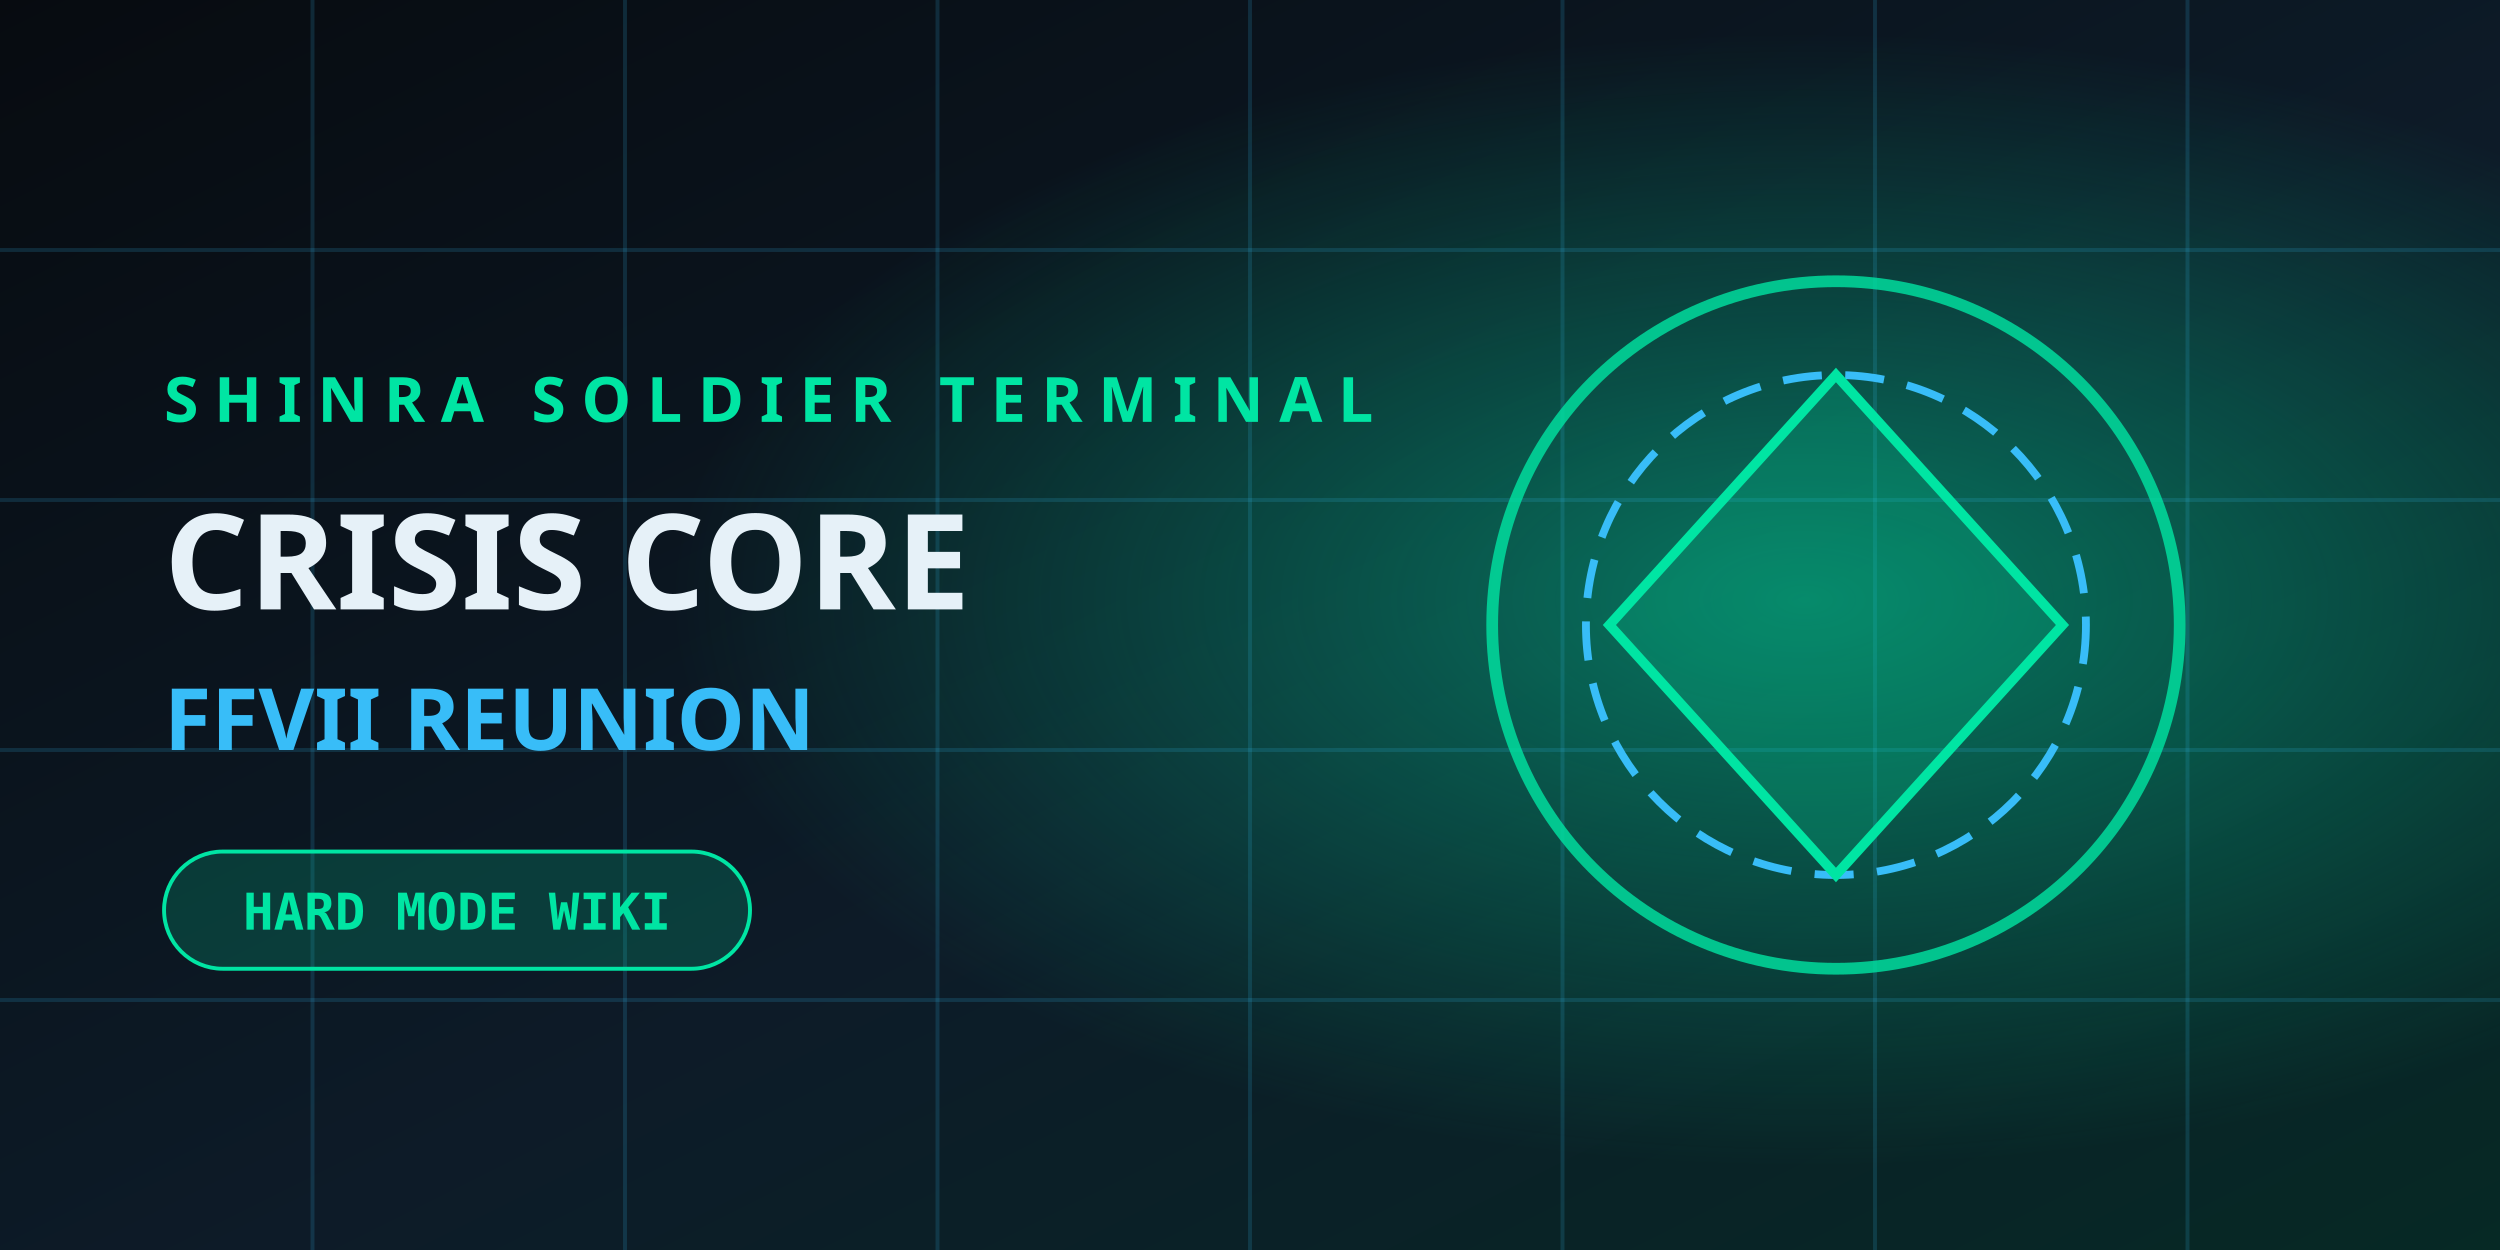
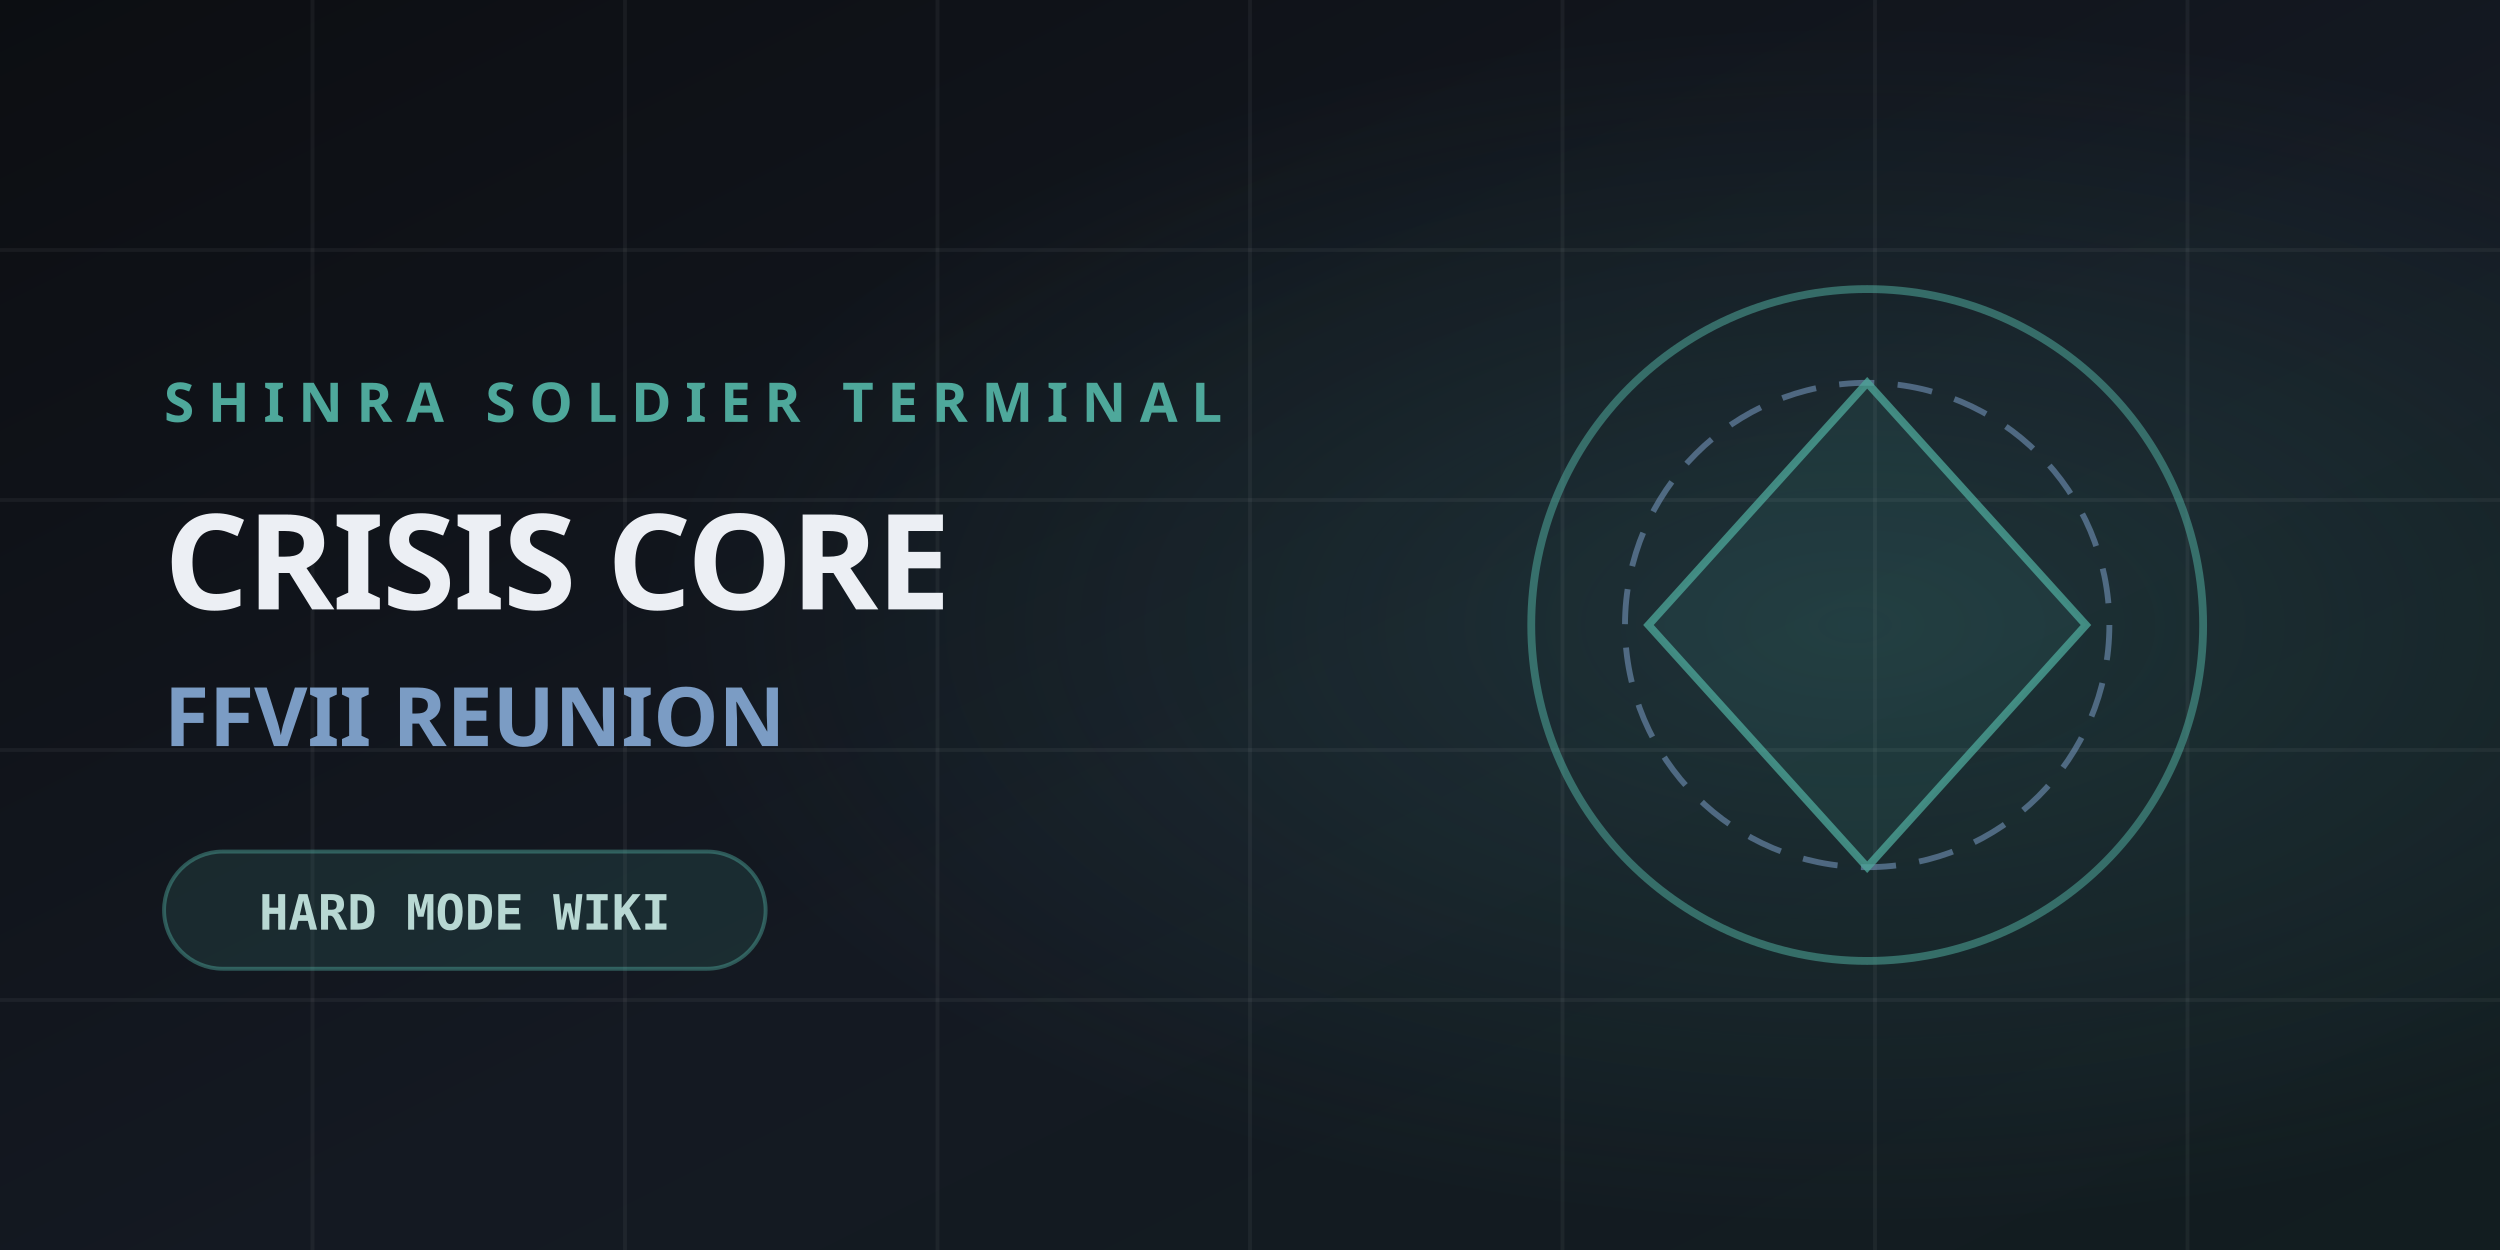
<svg xmlns="http://www.w3.org/2000/svg" viewBox="0 0 640 320">
  <defs>
    <linearGradient id="bg" x1="0" y1="0" x2="1" y2="1">
-       <stop offset="0%" stop-color="#070b10" />
-       <stop offset="55%" stop-color="#0d1b28" />
-       <stop offset="100%" stop-color="#062925" />
+       <stop offset="0%" stop-color="#0c0e12" />
+       <stop offset="55%" stop-color="#141922" />
+       <stop offset="100%" stop-color="#121d20" />
    </linearGradient>
-     <radialGradient id="glow" cx="72%" cy="48%" r="45%">
-       <stop offset="0%" stop-color="#00e5a3" stop-opacity="0.45" />
-       <stop offset="100%" stop-color="#00e5a3" stop-opacity="0" />
+     <radialGradient id="glow" cx="74%" cy="50%" r="48%">
+       <stop offset="0%" stop-color="#4ea89b" stop-opacity="0.18" />
+       <stop offset="100%" stop-color="#4ea89b" stop-opacity="0" />
    </radialGradient>
  </defs>
  <rect width="640" height="320" fill="url(#bg)" />
  <rect width="640" height="320" fill="url(#glow)" />
-   <g stroke="#38bdf8" stroke-opacity="0.16" stroke-width="1">
+   <g stroke="#ffffff" stroke-opacity="0.05" stroke-width="1">
    <path d="M0 64 H640 M0 128 H640 M0 192 H640 M0 256 H640" />
    <path d="M80 0 V320 M160 0 V320 M240 0 V320 M320 0 V320 M400 0 V320 M480 0 V320 M560 0 V320" />
  </g>
-   <circle cx="470" cy="160" r="88" fill="none" stroke="#00e5a3" stroke-width="3" stroke-opacity="0.8" />
-   <circle cx="470" cy="160" r="64" fill="none" stroke="#38bdf8" stroke-width="2" stroke-dasharray="10 6" />
-   <polygon points="470,96 528,160 470,224 412,160" fill="#00e5a3" fill-opacity="0.18" stroke="#00e5a3" stroke-width="2.5" />
-   <text x="42" y="108" fill="#00e5a3" font-family="Segoe UI, sans-serif" font-size="16" font-weight="700" letter-spacing="4">SHINRA SOLDIER TERMINAL</text>
-   <text x="42" y="156" fill="#e6f1f8" font-family="Segoe UI, sans-serif" font-size="34" font-weight="800">CRISIS CORE</text>
-   <text x="42" y="192" fill="#38bdf8" font-family="Segoe UI, sans-serif" font-size="22" font-weight="700">FFVII REUNION</text>
-   <rect x="42" y="218" width="150" height="30" rx="15" fill="#00e5a3" fill-opacity="0.18" stroke="#00e5a3" />
-   <text x="117" y="238" text-anchor="middle" fill="#00e5a3" font-family="Consolas, monospace" font-size="13" font-weight="700">HARD MODE WIKI</text>
+   <circle cx="478" cy="160" r="86" fill="none" stroke="#4ea89b" stroke-width="2" stroke-opacity="0.55" />
+   <circle cx="478" cy="160" r="62" fill="none" stroke="#7b9cc4" stroke-width="1.5" stroke-dasharray="9 6" stroke-opacity="0.55" />
+   <polygon points="478,98 534,160 478,222 422,160" fill="#4ea89b" fill-opacity="0.1" stroke="#4ea89b" stroke-width="2" stroke-opacity="0.75" />
+   <text x="42" y="108" fill="#4ea89b" font-family="Segoe UI, sans-serif" font-size="14" font-weight="700" letter-spacing="3.5">SHINRA SOLDIER TERMINAL</text>
+   <text x="42" y="156" fill="#eceff4" font-family="Segoe UI, sans-serif" font-size="34" font-weight="800" letter-spacing="-0.5">CRISIS CORE</text>
+   <text x="42" y="191" fill="#7b9cc4" font-family="Segoe UI, sans-serif" font-size="21" font-weight="700">FFVII REUNION</text>
+   <rect x="42" y="218" width="154" height="30" rx="15" fill="#4ea89b" fill-opacity="0.14" stroke="#4ea89b" stroke-opacity="0.45" />
+   <text x="119" y="238" text-anchor="middle" fill="#b8d8d3" font-family="Consolas, monospace" font-size="12.5" font-weight="700">HARD MODE WIKI</text>
</svg>
